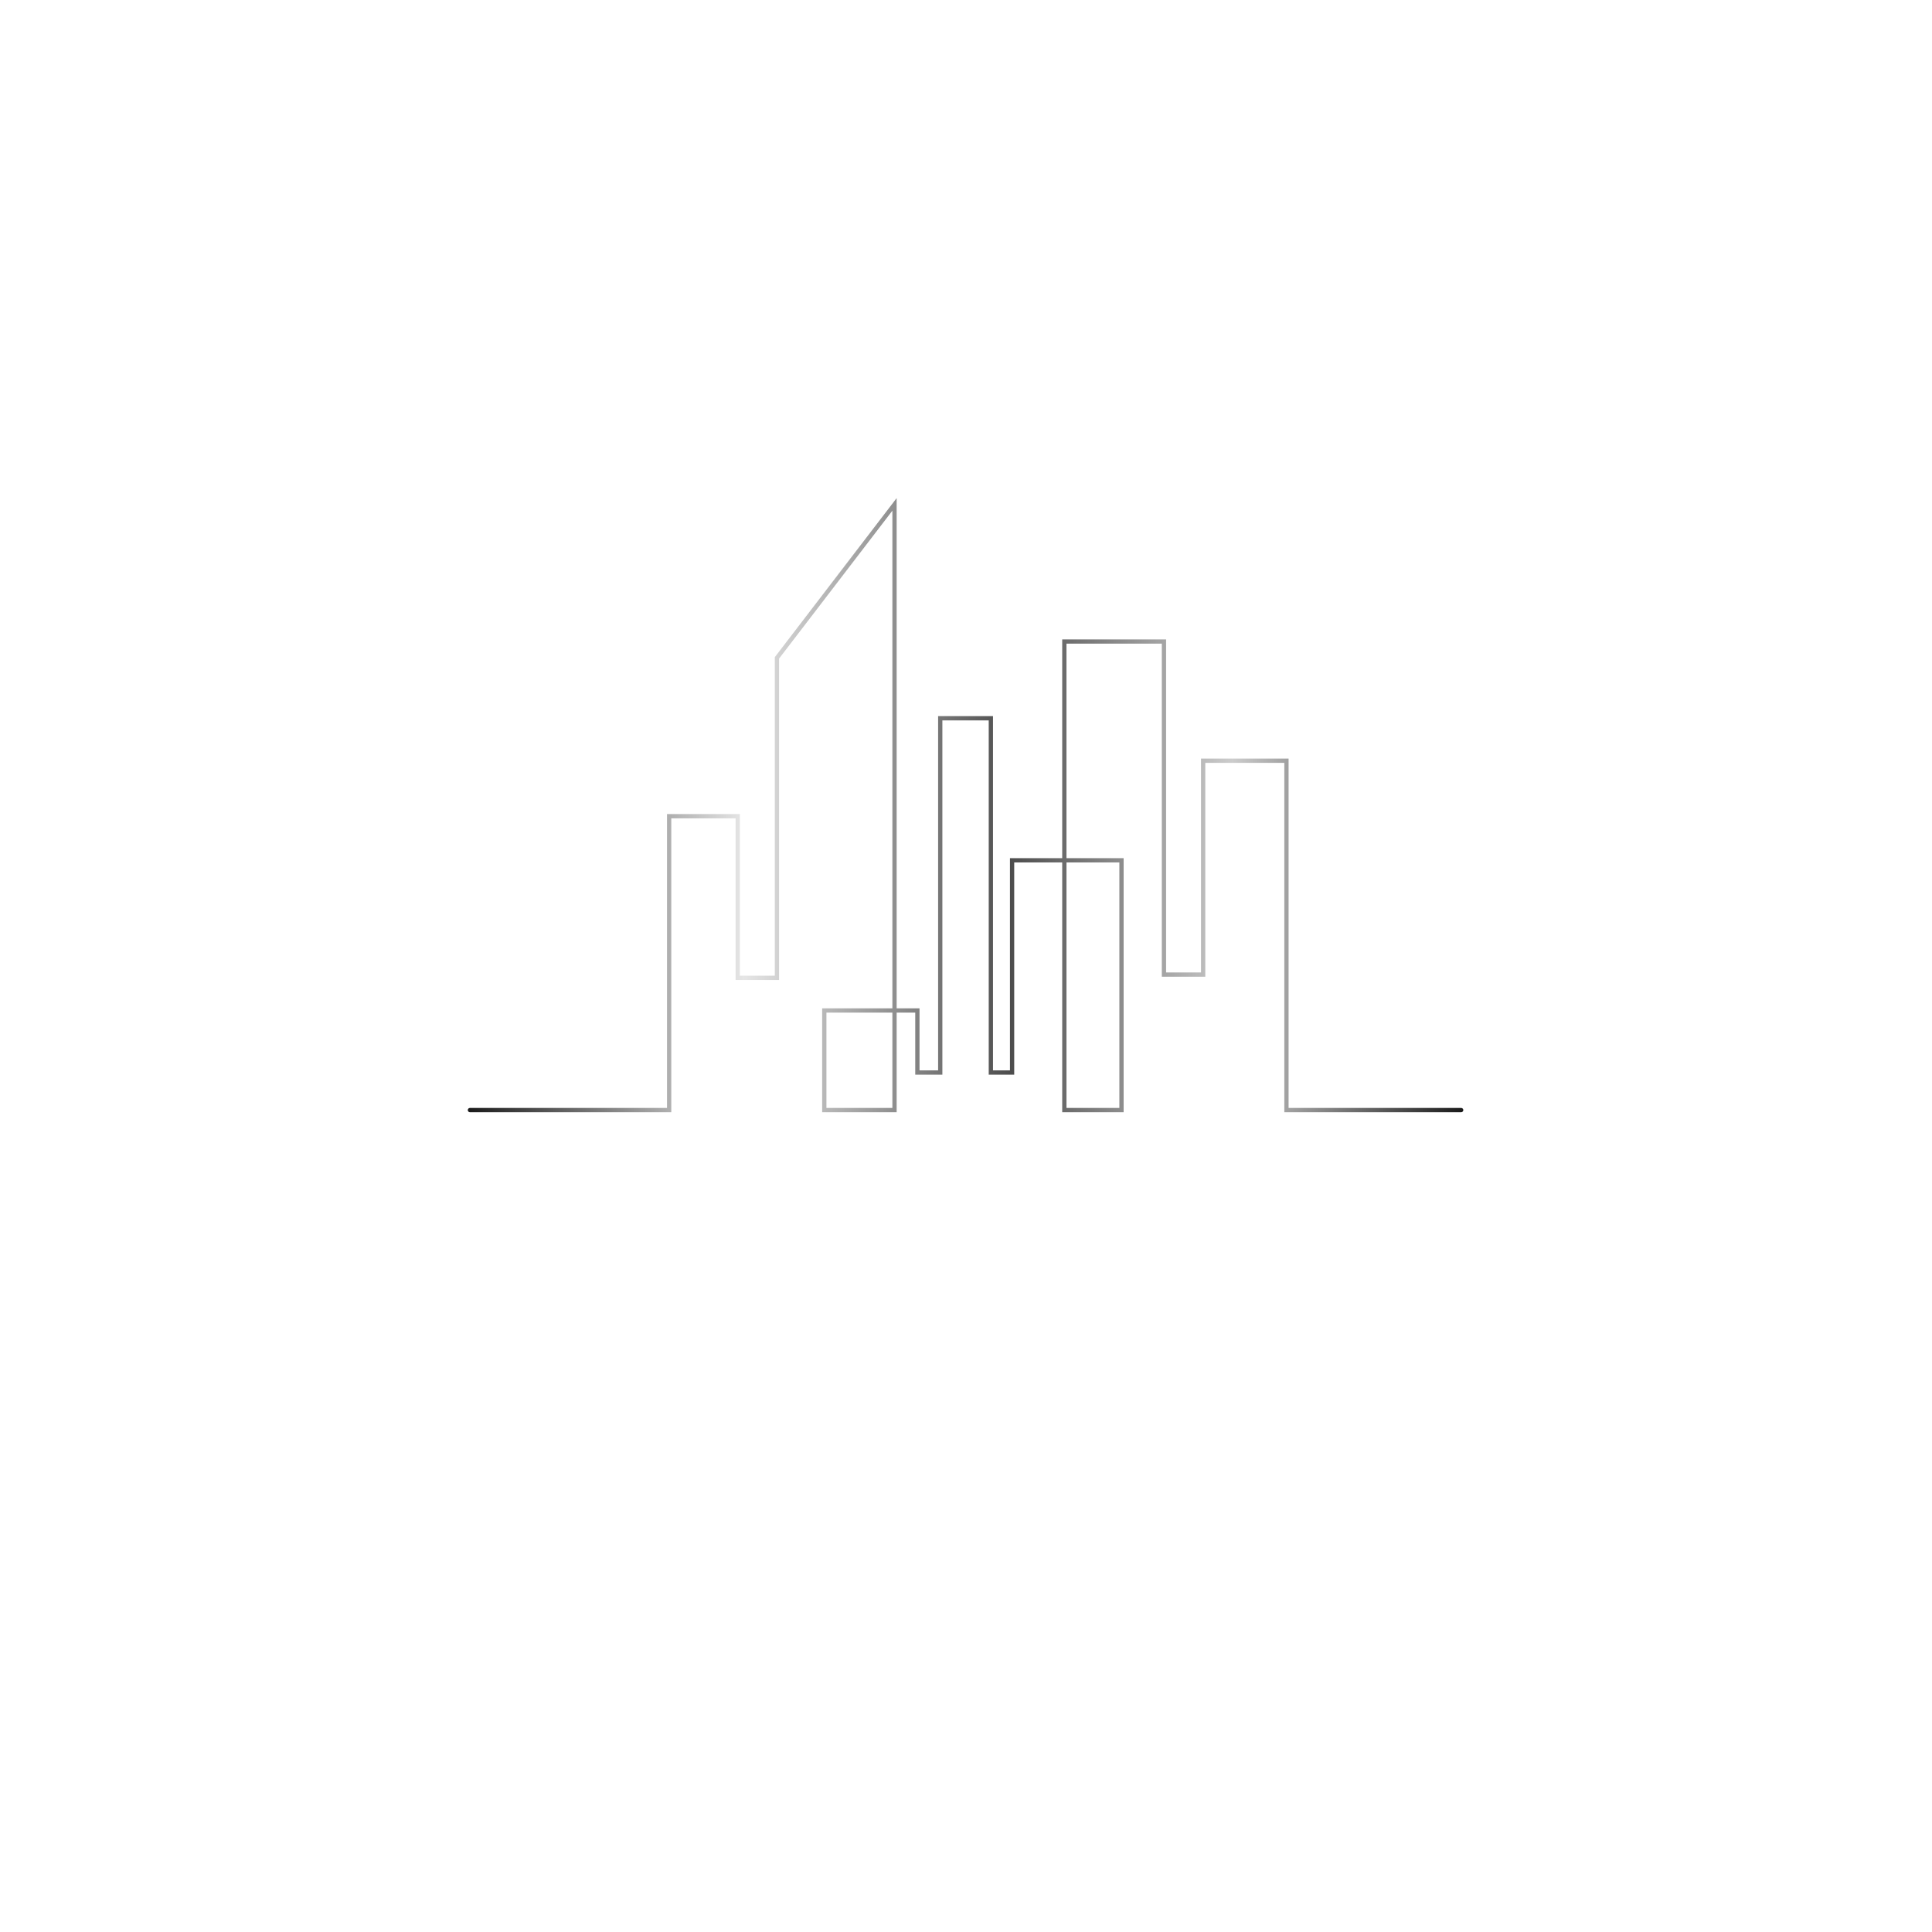
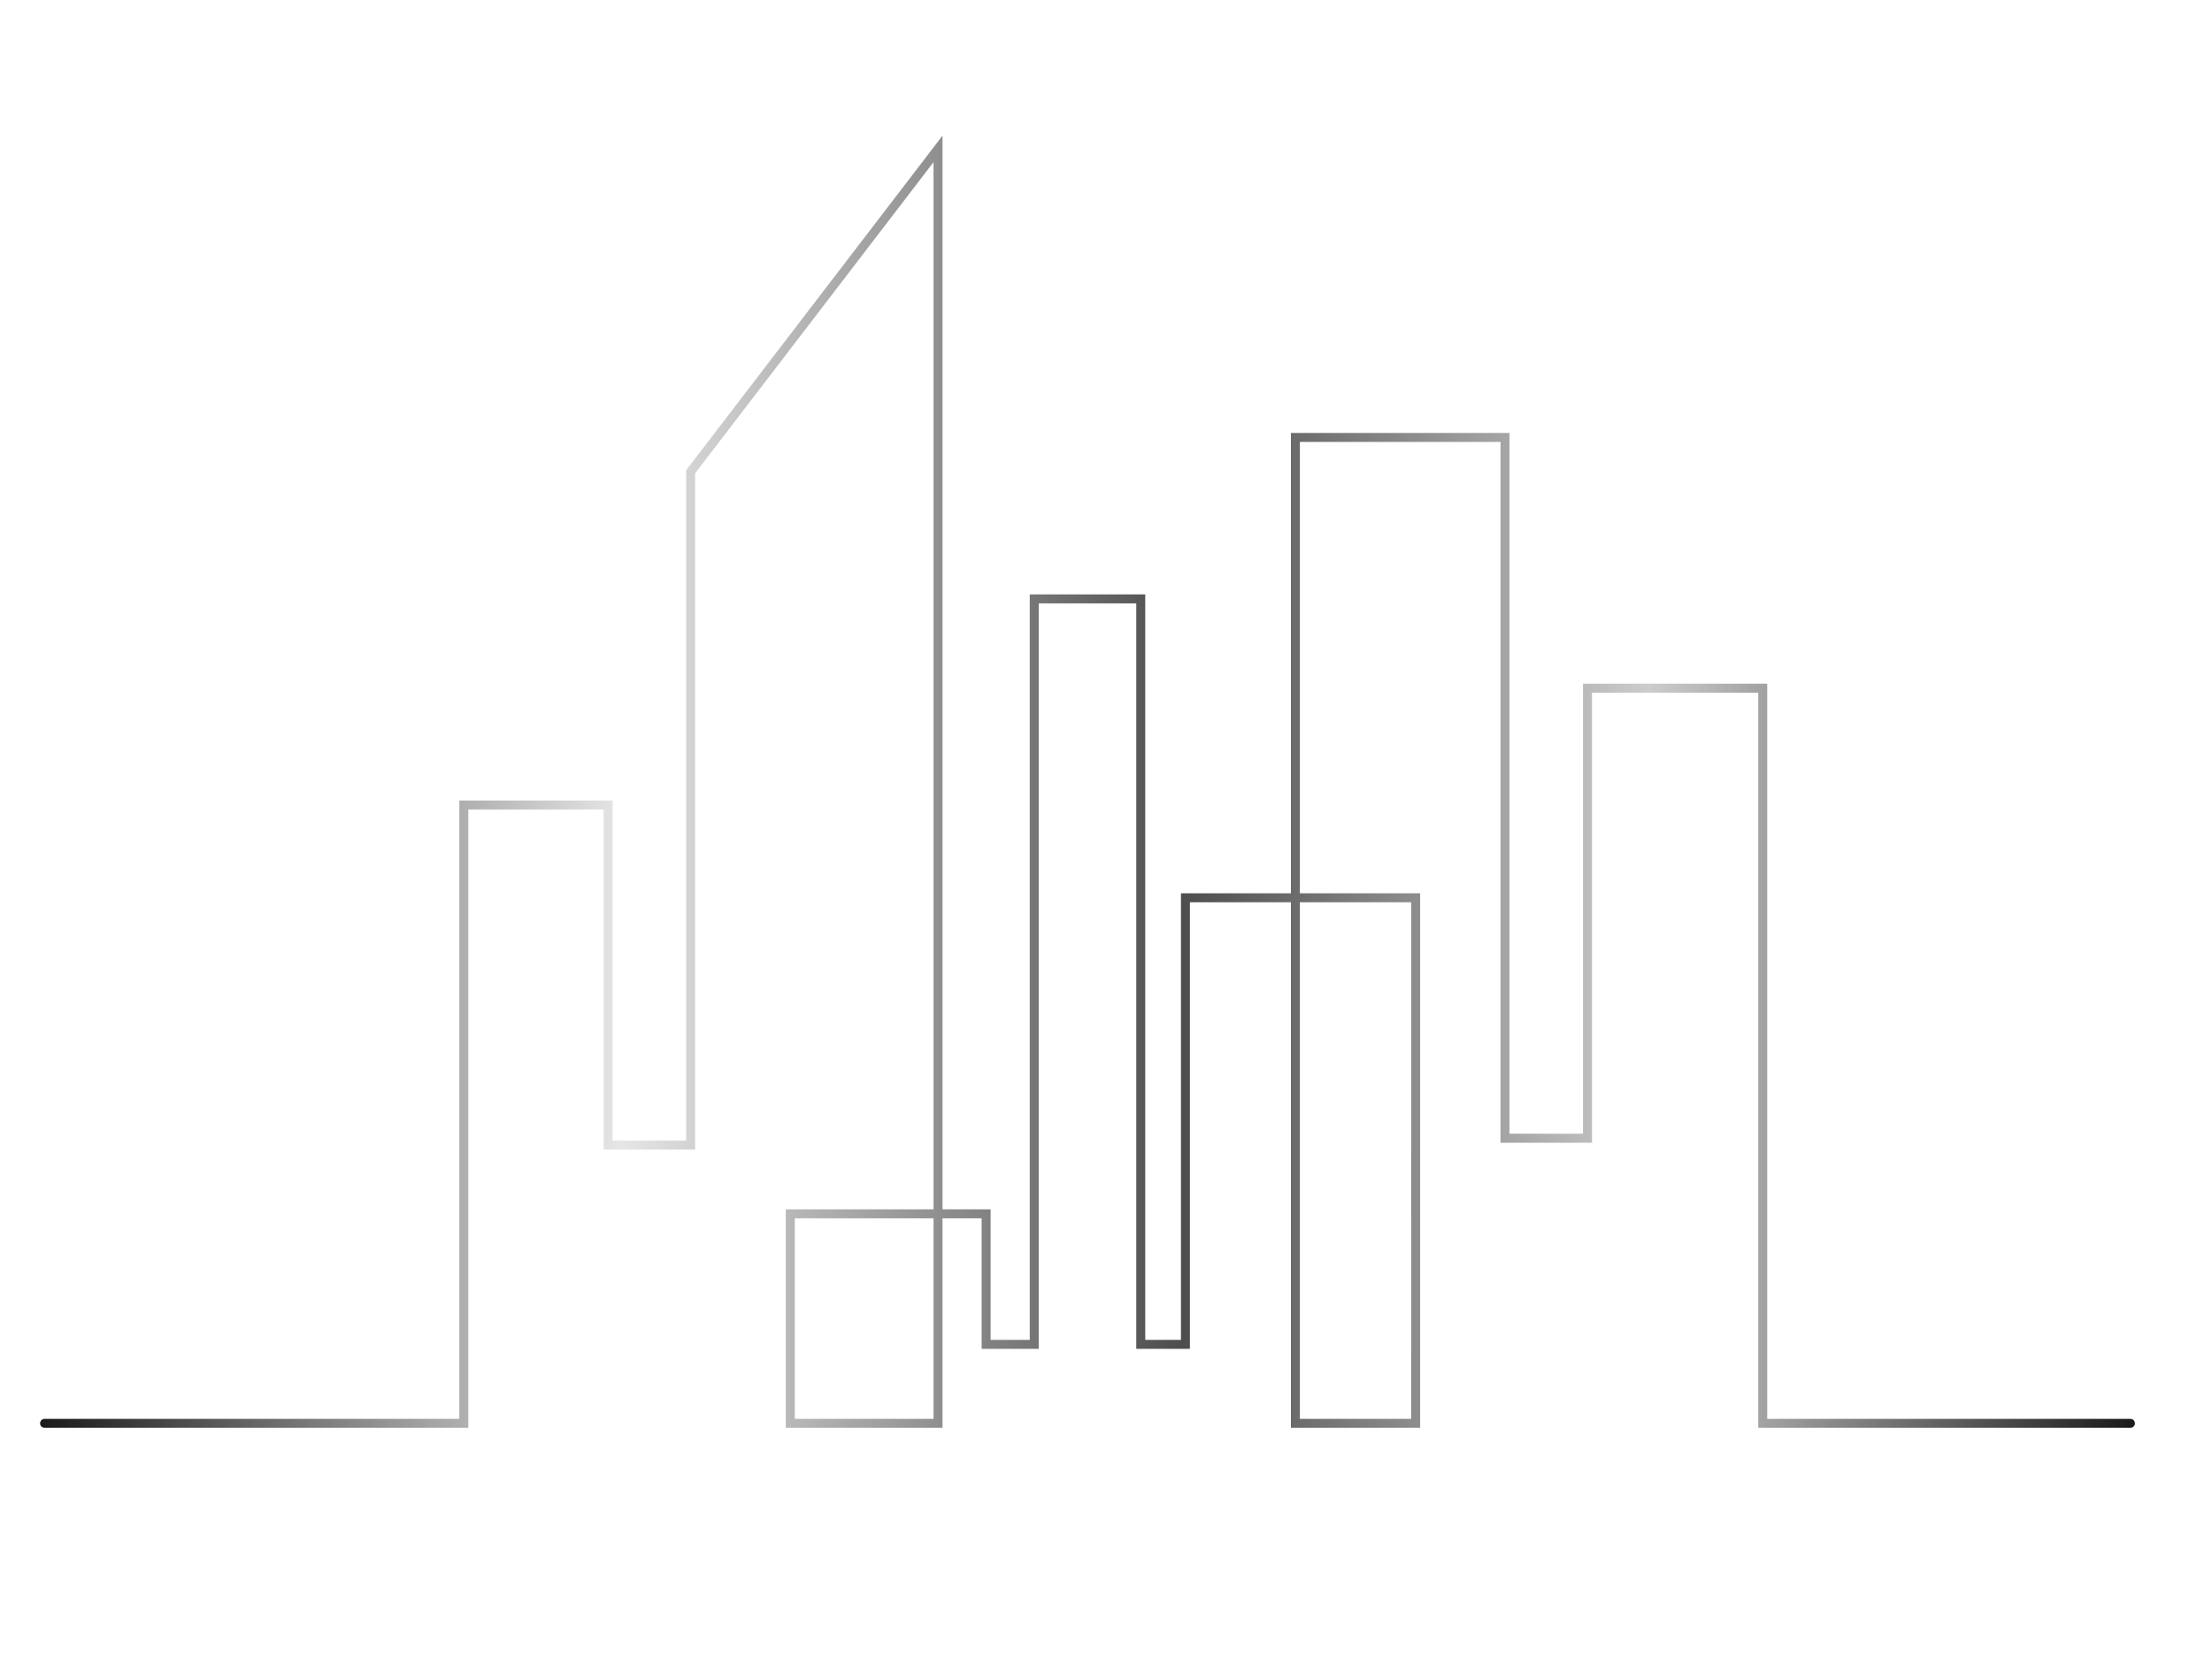
- <svg xmlns="http://www.w3.org/2000/svg" version="1.1" id="LOGO" x="0px" y="0px" viewBox="0 0 2000 2000" style="enable-background:new 0 0 2000 2000;" xml:space="preserve">
+ <svg xmlns="http://www.w3.org/2000/svg" version="1.1" id="LOGO" x="0px" y="0px" viewBox="0 0 2000 1500" style="enable-background:new 0 0 2000 1500;" xml:space="preserve">
  <style type="text/css">
	.st0{fill:url(#SVGID_1_);}
</style>
-   <g>
-     <linearGradient id="SVGID_1_" gradientUnits="userSpaceOnUse" x1="484.251" y1="833.494" x2="1514.821" y2="833.494">
-       <stop offset="0" style="stop-color:#1A1A1A" />
-       <stop offset="0.277" style="stop-color:#E6E6E6" />
-       <stop offset="0.545" style="stop-color:#4D4D4D" />
-       <stop offset="0.768" style="stop-color:#CCCCCC" />
-       <stop offset="1" style="stop-color:#1A1A1A" />
-     </linearGradient>
-     <path class="st0" d="M1512.61,1151.35h-183.1V789.69h-81.8v221.39h-44.99V666.32h-98.71v222.05h59.17v262.99h-63.58V892.78h-49.68   v219.7h-26.39V745.75h-47.99v366.74h-28.08v-64.22h-19.25v103.09H851.1v-107.51h72.69V528.66l-117.3,153.1v332.71H761.5V847.15   h-66.59v304.21H486.46c-1.22,0-2.21-0.99-2.21-2.21c0-1.22,0.99-2.21,2.21-2.21H690.5V842.73h75.42v167.31h36.16V680.26   l126.13-164.63v528.21h23.67v64.22h19.25V741.33h56.82v366.74h17.56v-219.7h54.1V661.9h107.54v344.77h36.16V785.27h90.63v361.67   h178.68c1.22,0,2.21,0.99,2.21,2.21C1514.82,1150.37,1513.83,1151.35,1512.61,1151.35z M1104.02,1146.94h54.75V892.78h-54.75   V1146.94z M855.51,1146.94h68.28v-98.68h-68.28V1146.94z" />
-   </g>
+   <linearGradient id="SVGID_1_" gradientUnits="userSpaceOnUse" x1="36.251" y1="706.817" x2="1930.298" y2="706.817">
+     <stop offset="0" style="stop-color:#1A1A1A" />
+     <stop offset="0.277" style="stop-color:#E6E6E6" />
+     <stop offset="0.545" style="stop-color:#4D4D4D" />
+     <stop offset="0.768" style="stop-color:#CCCCCC" />
+     <stop offset="1" style="stop-color:#1A1A1A" />
+   </linearGradient>
+   <path class="st0" d="M1926.24,1291h-336.5V626.31H1439.4v406.89h-82.68V399.56H1175.3v408.1h108.74V1291h-116.86V815.77h-91.31  v403.79h-48.51V545.55h-88.2v674.01h-51.61v-118.03h-35.38V1291H710.47v-197.58h133.6V146.57L628.48,427.94v611.47h-82.68v-307.5  H423.42V1291H40.31c-2.24,0-4.06-1.82-4.06-4.06s1.82-4.06,4.06-4.06H415.3V723.8h138.61v307.5h66.45v-606.1l231.82-302.56v970.78  h43.5v118.03h35.38V537.44h104.43v674.01h32.28V807.66h99.42V391.45h197.64v633.63h66.45V618.19h166.57v664.69h328.39  c2.24,0,4.06,1.82,4.06,4.06S1928.48,1291,1926.24,1291z M1175.3,1282.89h100.63V815.77H1175.3V1282.89z M718.58,1282.89h125.48  v-181.35H718.58V1282.89z" />
</svg>
